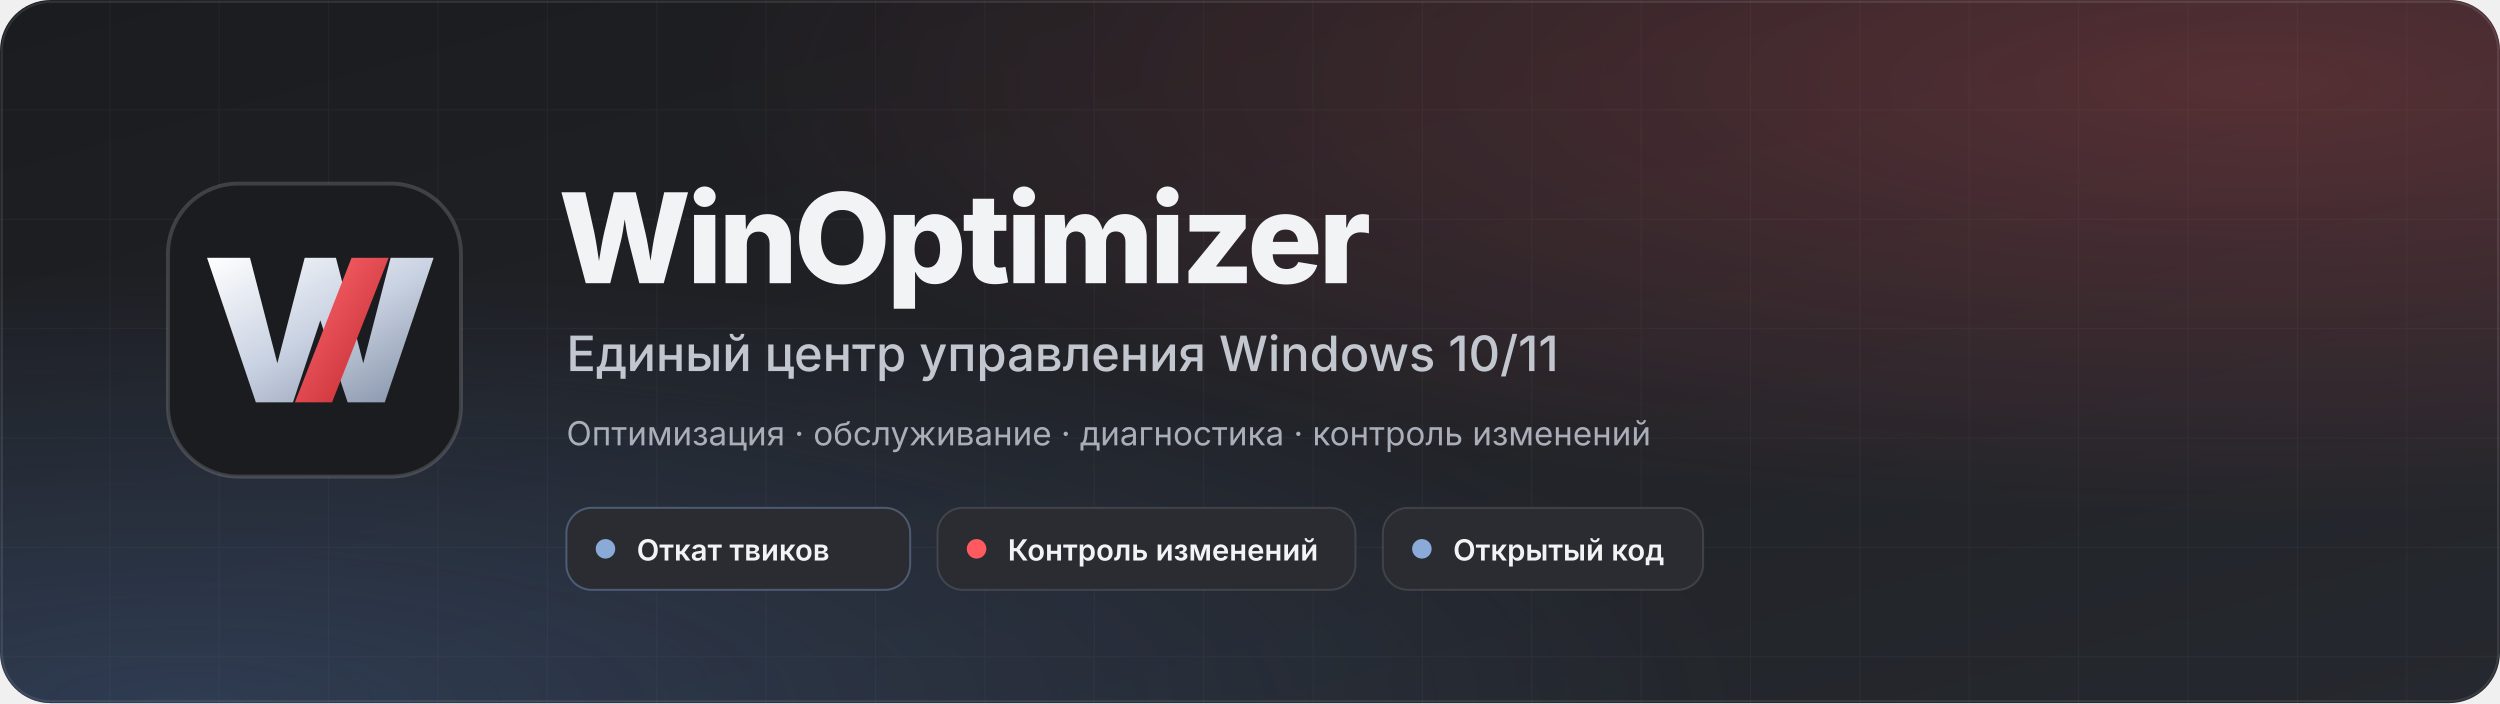
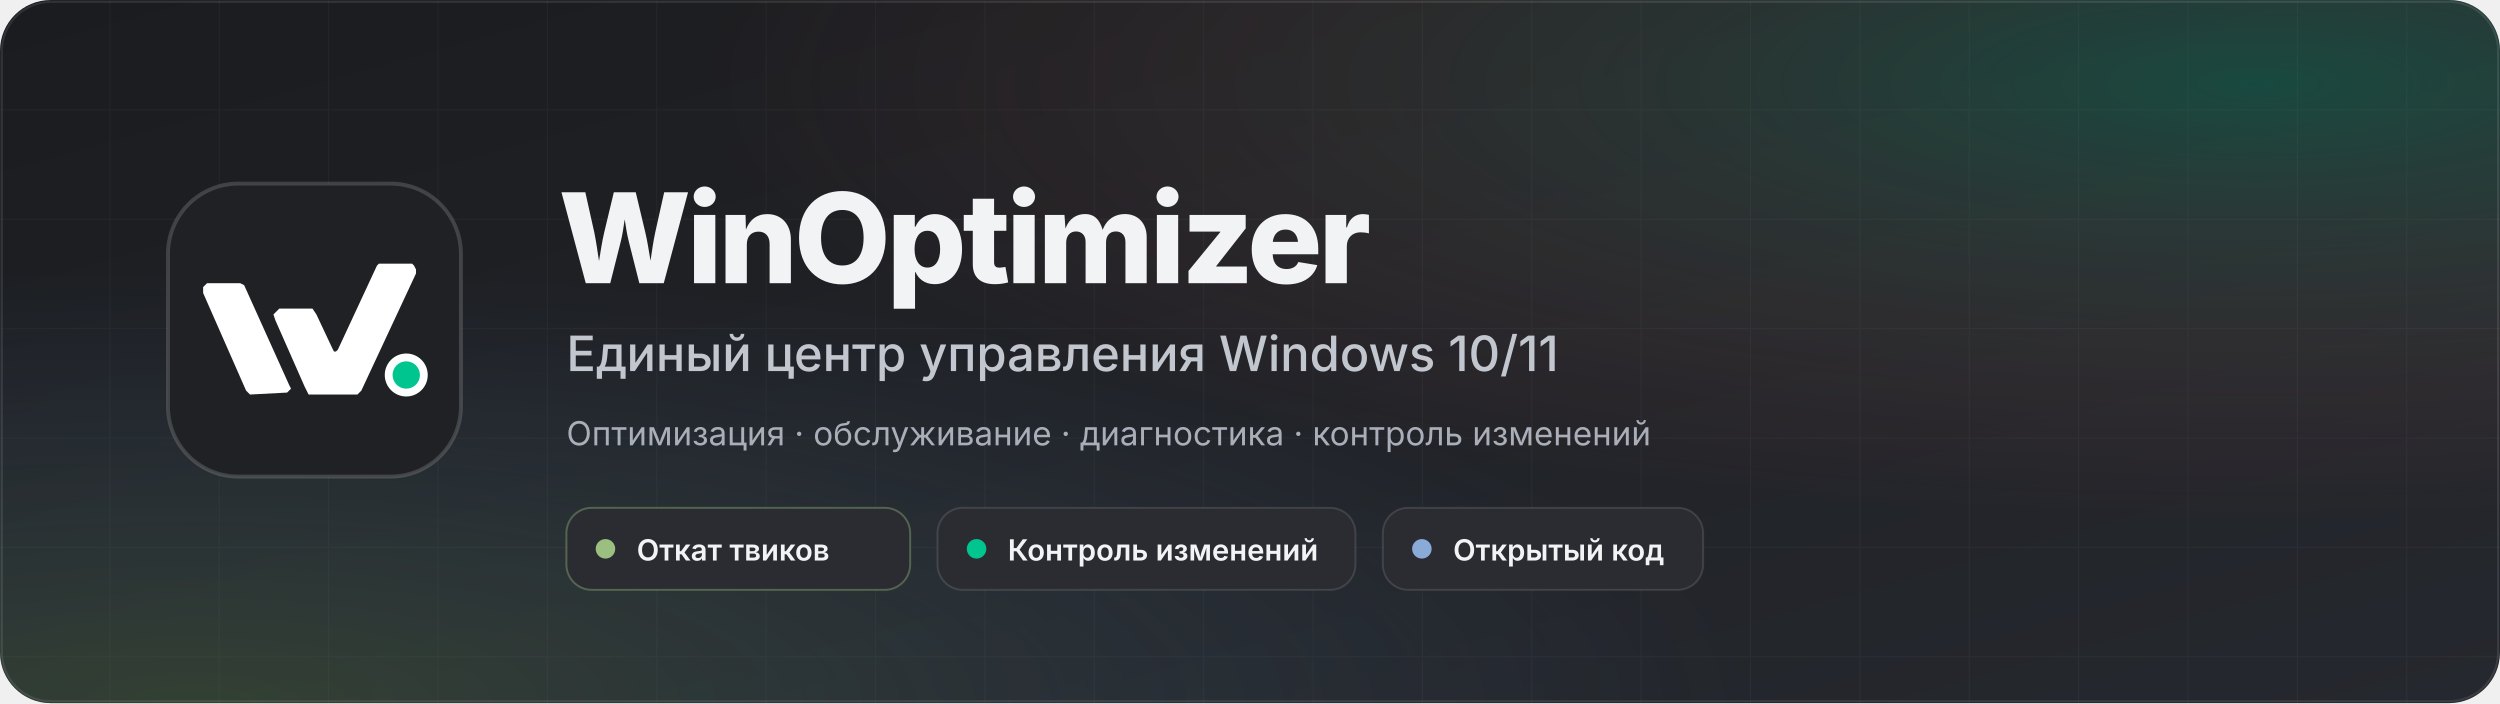
<svg xmlns="http://www.w3.org/2000/svg" width="1280" height="360" viewBox="0 0 1280 360" role="img" aria-label="WinOptimizer — единый центр управления Windows 10 и 11">
  <defs>
    <linearGradient id="bg" x1="0" y1="0" x2="1" y2="1">
      <stop offset="0" stop-color="#1B1C1F" />
      <stop offset="1" stop-color="#25282E" />
    </linearGradient>
    <radialGradient id="redGlow" cx="0.9" cy="0.12" r="0.62">
-       <stop offset="0" stop-color="#FF5A5F" stop-opacity="0.24" />
+       <stop offset="0" stop-color="#00C58E" stop-opacity="0.24" />
      <stop offset="1" stop-color="#FF5A5F" stop-opacity="0" />
    </radialGradient>
    <radialGradient id="blueGlow" cx="0.08" cy="1" r="0.62">
-       <stop offset="0" stop-color="#4B6CA3" stop-opacity="0.34" />
+       <stop offset="0" stop-color="#587A4A" stop-opacity="0.34" />
      <stop offset="1" stop-color="#4B6CA3" stop-opacity="0" />
    </radialGradient>
    <linearGradient id="silver" x1="0" y1="0" x2="0.9" y2="1">
      <stop offset="0" stop-color="#FFFFFF" />
      <stop offset="0.52" stop-color="#C9D2E2" />
      <stop offset="1" stop-color="#8794AA" />
    </linearGradient>
    <linearGradient id="red" x1="0" y1="0" x2="1" y2="1">
-       <stop offset="0" stop-color="#FF6B70" />
-       <stop offset="1" stop-color="#C0262D" />
+       <stop offset="0" stop-color="#00C58E" />
+       <stop offset="1" stop-color="#008F67" />
    </linearGradient>
    <pattern id="grid" width="56" height="56" patternUnits="userSpaceOnUse">
      <path d="M56 0H0V56" fill="none" stroke="#FFFFFF" stroke-opacity="0.035" stroke-width="1" />
    </pattern>
  </defs>
  <rect width="1280" height="360" rx="26" fill="url(#bg)" />
  <rect width="1280" height="360" rx="26" fill="url(#grid)" />
  <rect width="1280" height="360" rx="26" fill="url(#redGlow)" />
  <rect width="1280" height="360" rx="26" fill="url(#blueGlow)" />
  <rect x="1" y="1" width="1278" height="358" rx="25" fill="none" stroke="#FFFFFF" stroke-opacity="0.10" />
  <g transform="translate(86 94)">
-     <rect width="150" height="150" rx="36" fill="#1B1C1F" stroke="#FFFFFF" stroke-opacity="0.16" stroke-width="2" />
-     <path d="M20 38H42L56 92L70 38H86L100 92L114 38H136L111 112H92L78 70L64 112H45Z" fill="url(#silver)" />
-     <path d="M94 38H113L84 112H65Z" fill="url(#red)" />
+     <rect width="150" height="150" rx="36" fill="#202124" stroke="#FFFFFF" stroke-opacity="0.16" stroke-width="2" />
+     <path d="M20 51 L18 53 18 56 40 106 42 108 61 107 63 105 62 103 39 52 37 51 21 51 Z M126 42 L125 41 108 41 107 42 87 85 86 86 85 86 84 84 76 67 74 64 57 64 55 66 54 67 55 70 70 104 72 108 97 108 99 106 127 46 127 44 Z" fill="#FFFFFF" />
+     <circle cx="122" cy="98" r="11" fill="#FFFFFF" />
+     <circle cx="122" cy="98" r="7" fill="#00C58E" />
  </g>
  <g font-family="Inter, Segoe UI, system-ui, sans-serif">
    <text x="286" y="145" font-size="64" font-weight="800" letter-spacing="-2" fill="#F2F3F5">WinOptimizer</text>
    <text x="290" y="190" font-size="25" font-weight="500" fill="#C2C6CE">Единый центр управления Windows 10/11</text>
    <text x="290" y="228" font-size="17" fill="#A9AEB9">Оптимизация · обслуживание · диагностика · контроль изменений</text>
    <g font-size="15" font-weight="600">
      <g transform="translate(290 260)">
-         <rect width="176" height="42" rx="13" fill="#2A2C31" stroke="#8AAAD8" stroke-opacity="0.38" />
-         <circle cx="20" cy="21" r="5" fill="#8AAAD8" />
+         <rect width="176" height="42" rx="13" fill="#2A2C31" stroke="#9ABF80" stroke-opacity="0.38" />
+         <circle cx="20" cy="21" r="5" fill="#9ABF80" />
        <text x="36" y="27" fill="#F2F3F5">Откат твиков</text>
      </g>
      <g transform="translate(480 260)">
        <rect width="214" height="42" rx="13" fill="#2A2C31" stroke="#FFFFFF" stroke-opacity="0.12" />
-         <circle cx="20" cy="21" r="5" fill="#FF5A5F" />
+         <circle cx="20" cy="21" r="5" fill="#00C58E" />
        <text x="36" y="27" fill="#F2F3F5">Контроль изменений</text>
      </g>
      <g transform="translate(708 260)">
        <rect width="164" height="42" rx="13" fill="#2A2C31" stroke="#FFFFFF" stroke-opacity="0.12" />
        <circle cx="20" cy="21" r="5" fill="#8AAAD8" />
        <text x="36" y="27" fill="#F2F3F5">Открытый код</text>
      </g>
    </g>
  </g>
</svg>
